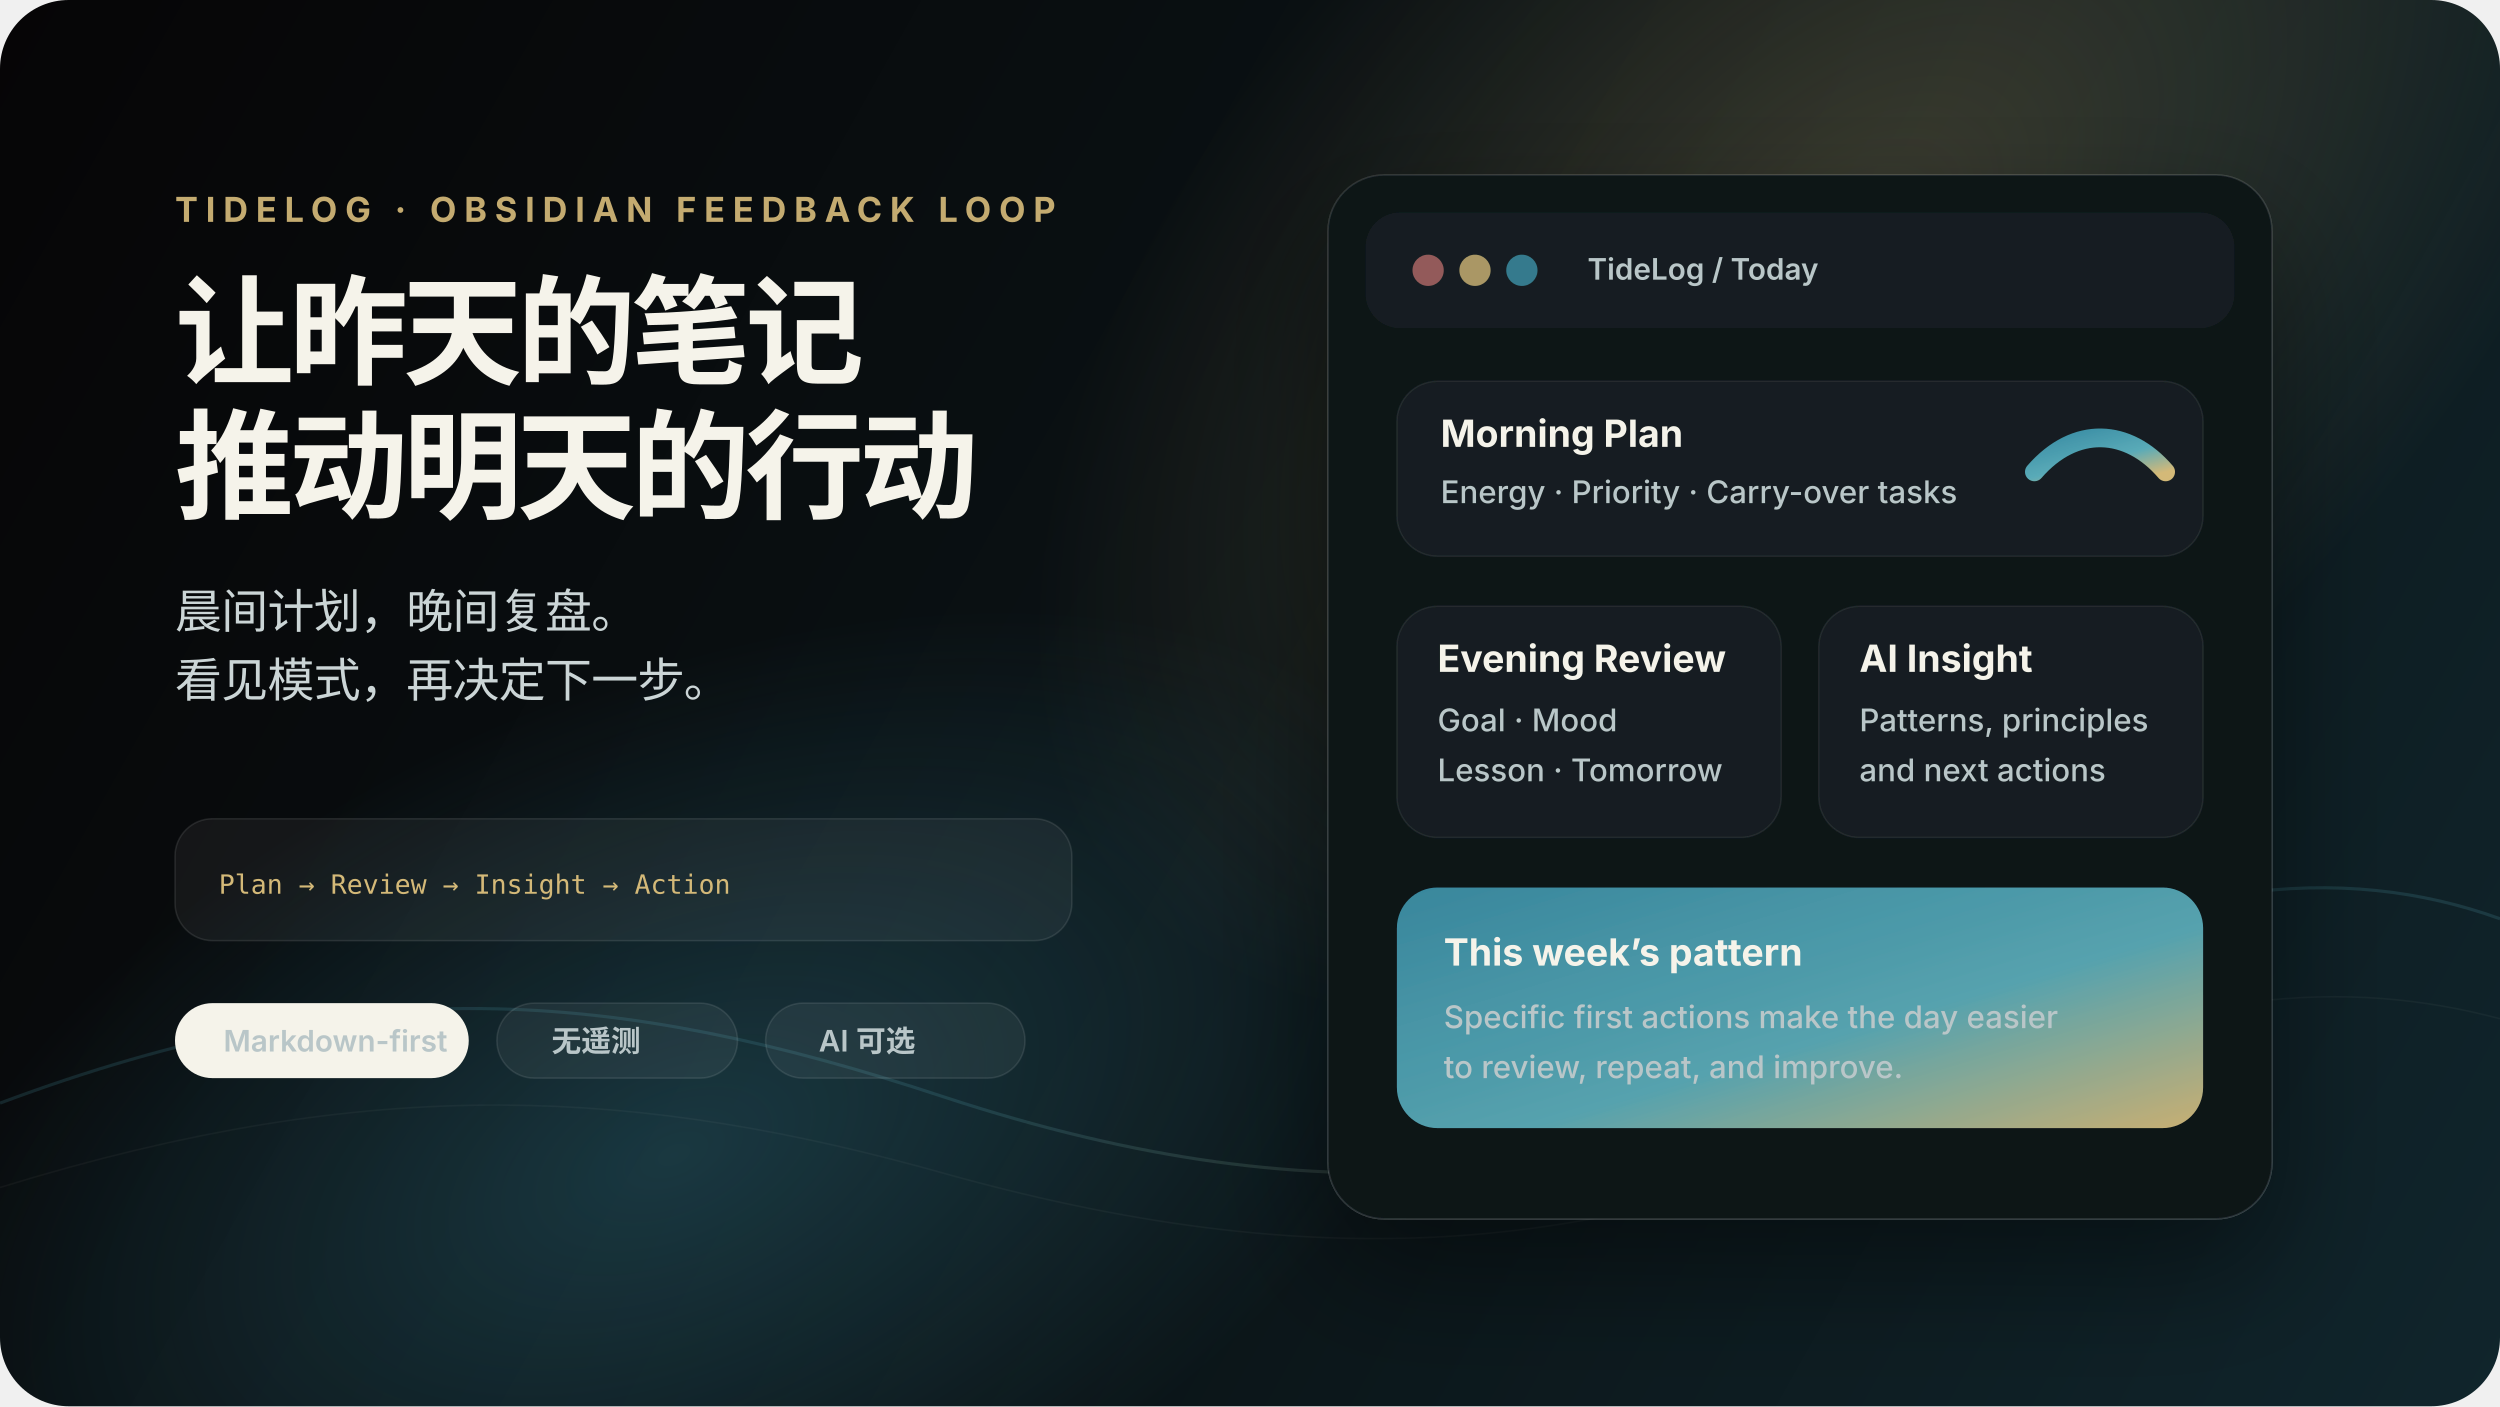
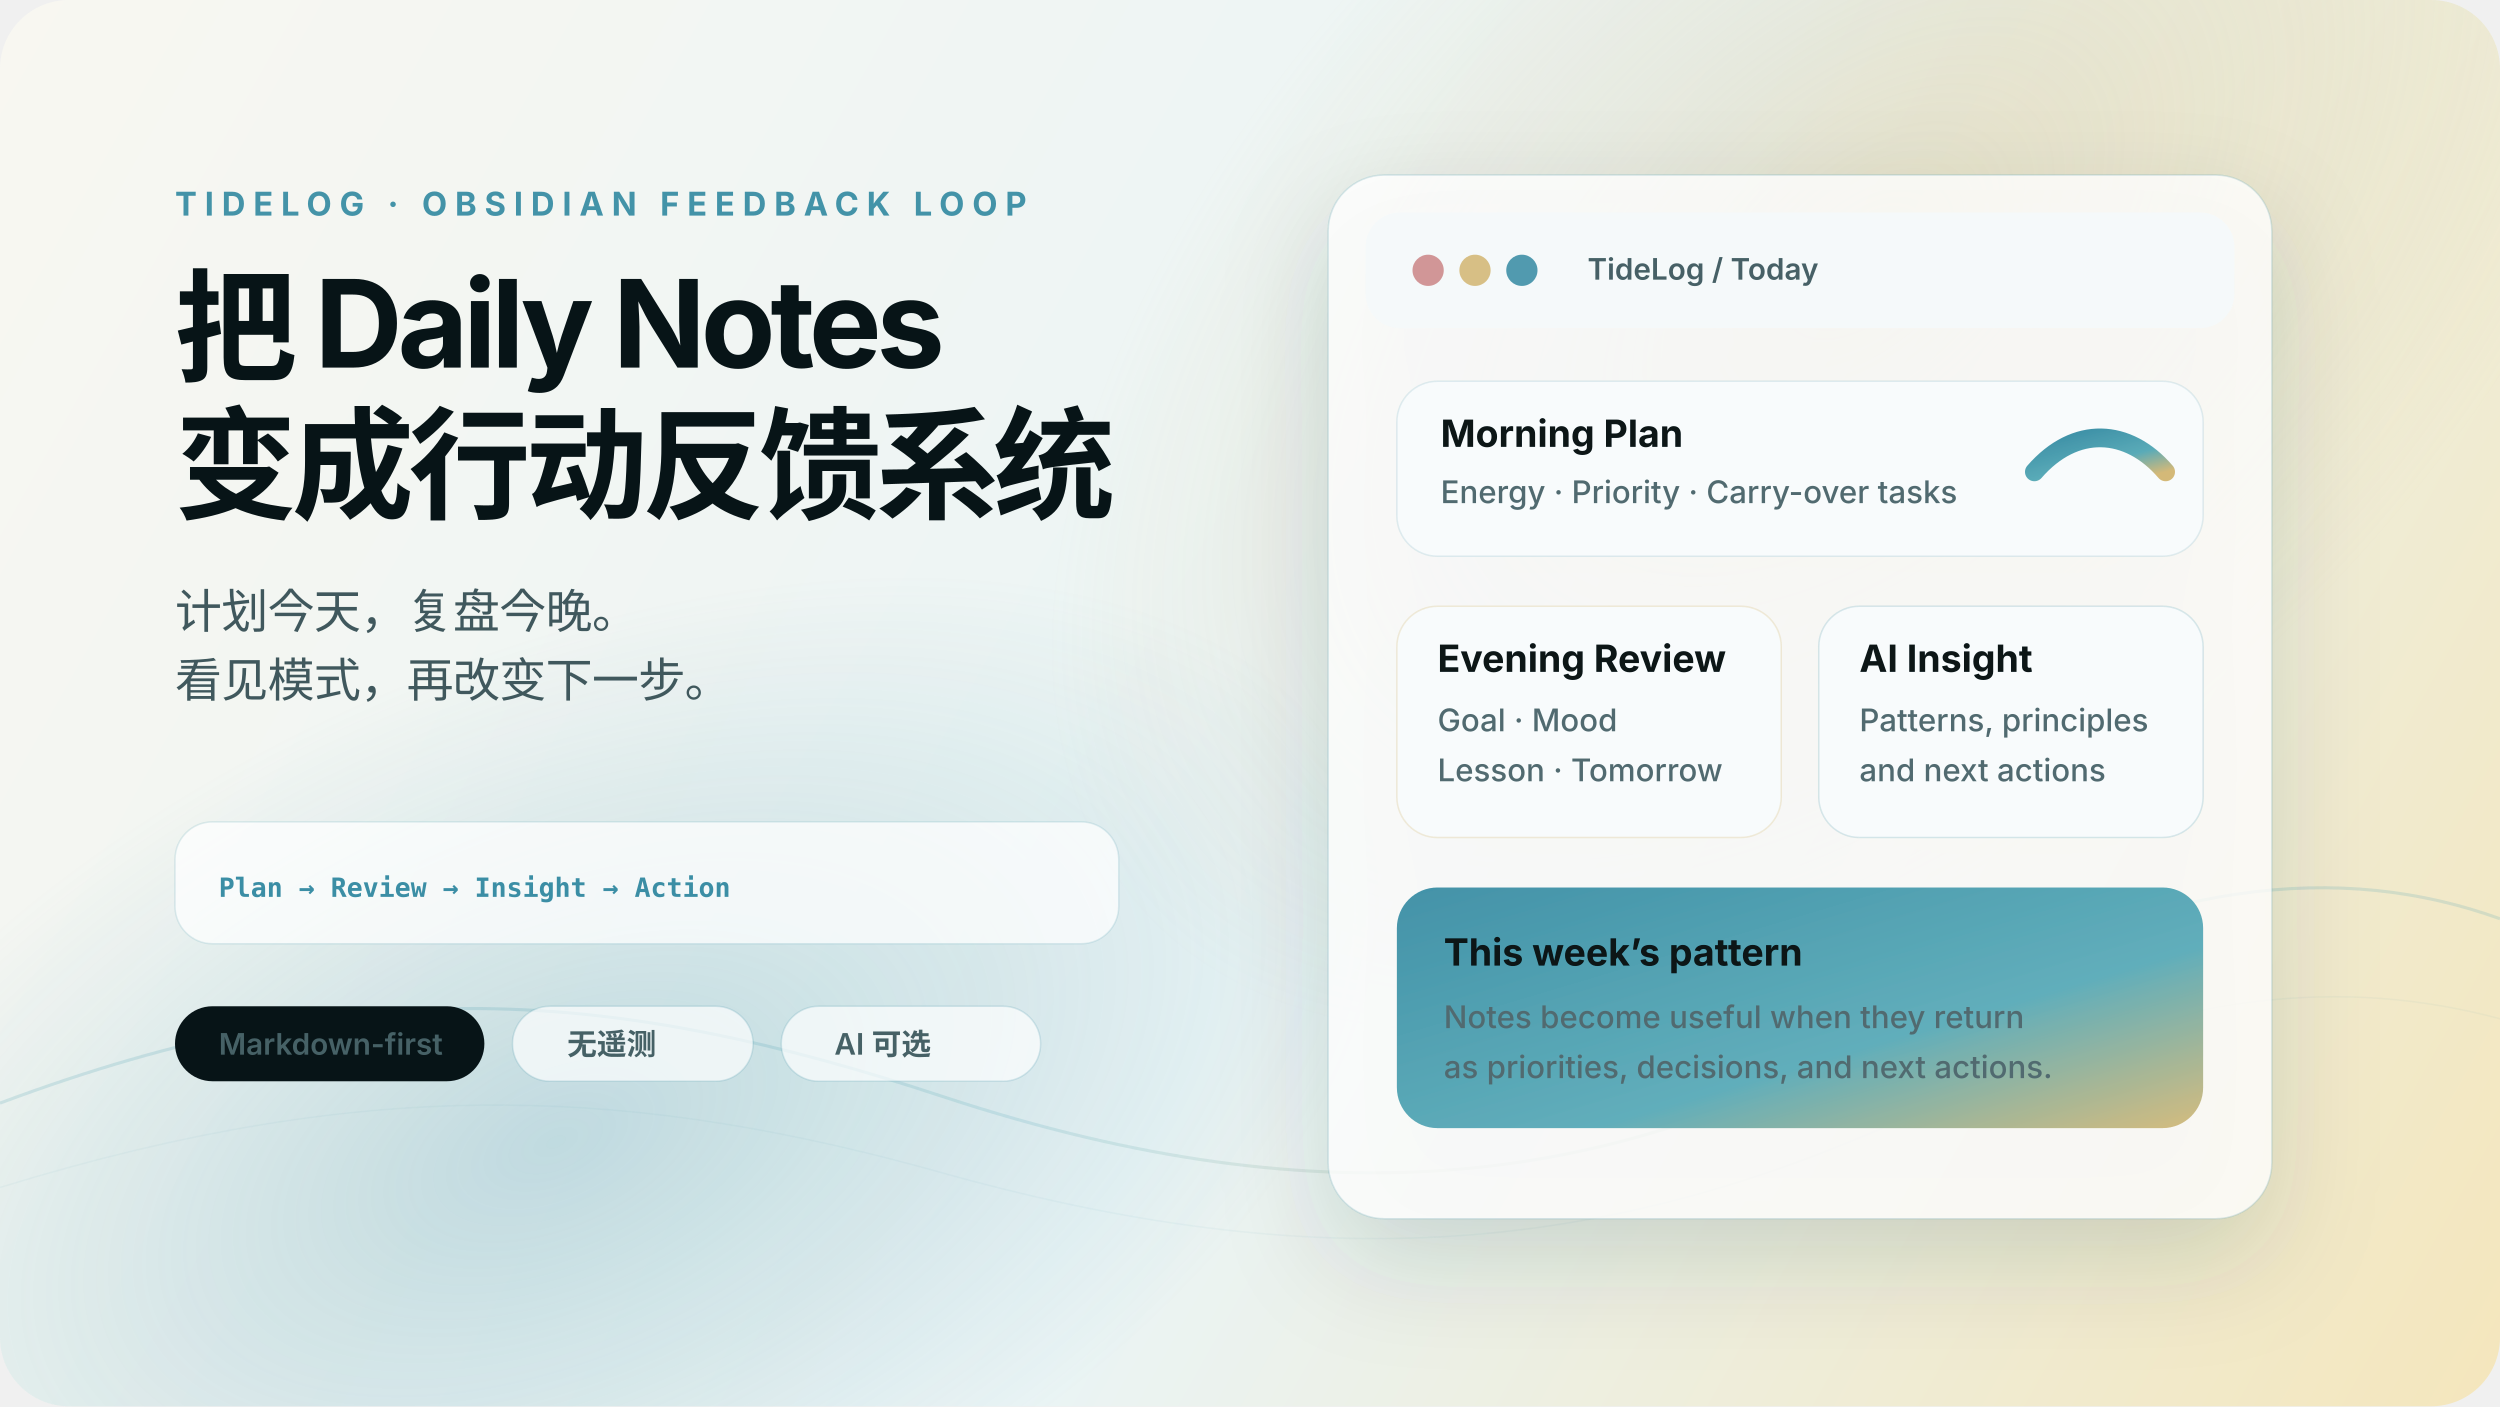
<svg xmlns="http://www.w3.org/2000/svg" width="1600" height="900" viewBox="0 0 1600 900" fill="none" role="img" aria-labelledby="title desc">
  <defs>
    <linearGradient id="bg" x1="0" y1="0" x2="1600" y2="900" gradientUnits="userSpaceOnUse">
-       <stop stop-color="#060506" />
-       <stop offset="0.56" stop-color="#0B1417" />
-       <stop offset="1" stop-color="#10252C" />
+       <stop stop-color="#F8F7F1" />
+       <stop offset="0.55" stop-color="#EAF4F5" />
+       <stop offset="1" stop-color="#F4E6BC" />
    </linearGradient>
-     <radialGradient id="glowA" cx="0" cy="0" r="1" gradientUnits="userSpaceOnUse" gradientTransform="translate(1180 160) rotate(138) scale(620 360)">
-       <stop stop-color="#D4B978" stop-opacity="0.24" />
+     <radialGradient id="glowA" cx="0" cy="0" r="1" gradientUnits="userSpaceOnUse" gradientTransform="translate(1190 170) rotate(138) scale(620 360)">
+       <stop stop-color="#D4B978" stop-opacity="0.32" />
      <stop offset="1" stop-color="#D4B978" stop-opacity="0" />
    </radialGradient>
-     <radialGradient id="glowB" cx="0" cy="0" r="1" gradientUnits="userSpaceOnUse" gradientTransform="translate(430 740) rotate(-24) scale(540 300)">
-       <stop stop-color="#3B8EA5" stop-opacity="0.32" />
+     <radialGradient id="glowB" cx="0" cy="0" r="1" gradientUnits="userSpaceOnUse" gradientTransform="translate(360 730) rotate(-24) scale(560 310)">
+       <stop stop-color="#3B8EA5" stop-opacity="0.26" />
      <stop offset="1" stop-color="#3B8EA5" stop-opacity="0" />
    </radialGradient>
    <linearGradient id="accent" x1="0" y1="0" x2="1" y2="1">
      <stop stop-color="#3B8EA5" />
-       <stop offset="0.58" stop-color="#5AABB8" />
+       <stop offset="0.62" stop-color="#5AABB8" />
      <stop offset="1" stop-color="#D4B978" />
    </linearGradient>
    <filter id="shadow" x="-20%" y="-20%" width="140%" height="150%" color-interpolation-filters="sRGB">
-       <feDropShadow dx="0" dy="34" stdDeviation="38" flood-color="#000000" flood-opacity="0.44" />
+       <feDropShadow dx="0" dy="28" stdDeviation="34" flood-color="#17414B" flood-opacity="0.18" />
    </filter>
    <style>
-       .label{font-family:Inter,-apple-system,BlinkMacSystemFont,"SF Pro Text",sans-serif;font-size:22px;font-weight:650;letter-spacing:5px;fill:#D4B978;opacity:.92}
-       .title{font-family:Inter,-apple-system,BlinkMacSystemFont,"SF Pro Display",sans-serif;font-size:76px;font-weight:680;line-height:1;letter-spacing:-3px;fill:#F5F3EA}
-       .sub{font-family:Inter,-apple-system,BlinkMacSystemFont,"SF Pro Text",sans-serif;font-size:30px;font-weight:430;fill:#CBD5D6;letter-spacing:-.4px}
-       .small{font-family:Inter,-apple-system,BlinkMacSystemFont,"SF Pro Text",sans-serif;font-size:19px;font-weight:560;fill:#B9C6C8}
-       .cardTitle{font-family:Inter,-apple-system,BlinkMacSystemFont,"SF Pro Text",sans-serif;font-size:24px;font-weight:680;fill:#F5F3EA}
-       .body{font-family:Inter,-apple-system,BlinkMacSystemFont,"SF Pro Text",sans-serif;font-size:20px;font-weight:460;fill:#B9C6C8}
-       .mono{font-family:"SF Mono",ui-monospace,Menlo,monospace;font-size:17px;font-weight:520;fill:#D4B978}
+       .label{font-family:Inter,-apple-system,BlinkMacSystemFont,"SF Pro Text",sans-serif;font-size:21px;font-weight:720;letter-spacing:5px;fill:#3B8EA5;opacity:.95}
+       .title{font-family:Inter,-apple-system,BlinkMacSystemFont,"SF Pro Display",sans-serif;font-size:78px;font-weight:720;line-height:1;letter-spacing:-3.2px;fill:#071417}
+       .sub{font-family:Inter,-apple-system,BlinkMacSystemFont,"SF Pro Text",sans-serif;font-size:30px;font-weight:460;fill:#40585D;letter-spacing:-.35px}
+       .small{font-family:Inter,-apple-system,BlinkMacSystemFont,"SF Pro Text",sans-serif;font-size:19px;font-weight:620;fill:#466166}
+       .cardTitle{font-family:Inter,-apple-system,BlinkMacSystemFont,"SF Pro Text",sans-serif;font-size:24px;font-weight:720;fill:#071417}
+       .body{font-family:Inter,-apple-system,BlinkMacSystemFont,"SF Pro Text",sans-serif;font-size:20px;font-weight:480;fill:#516B70}
+       .mono{font-family:"SF Mono",ui-monospace,Menlo,monospace;font-size:17px;font-weight:620;fill:#3B8EA5}
    </style>
  </defs>
  <rect width="1600" height="900" rx="44" fill="url(#bg)" />
  <rect width="1600" height="900" rx="44" fill="url(#glowA)" />
  <rect width="1600" height="900" rx="44" fill="url(#glowB)" />
-   <g opacity=".18">
+   <g opacity=".20">
    <path d="M0 706C230 620 392 632 604 702C850 783 1038 760 1218 654C1378 560 1500 552 1600 588" stroke="url(#accent)" stroke-width="2" />
-     <path d="M0 760C240 686 410 696 608 752C854 820 1040 802 1244 704C1394 632 1502 626 1600 652" stroke="#F5F3EA" stroke-opacity=".22" stroke-width="1" />
+     <path d="M0 760C240 686 410 696 608 752C854 820 1040 802 1244 704C1394 632 1502 626 1600 652" stroke="#3B8EA5" stroke-opacity=".25" stroke-width="1" />
  </g>
-   <g transform="translate(112 142)">
+   <g transform="translate(112 138)">
    <text x="0" y="0" class="label">TIDELOG · OBSIDIAN FEEDBACK LOOP</text>
-     <text x="0" y="98" class="title">让昨天的笔记</text>
-     <text x="0" y="184" class="title">推动明天的行动</text>
-     <text x="0" y="260" class="sub">晨间计划，晚间复盘。</text>
-     <text x="0" y="304" class="sub">看见模式，再决定下一步。</text>
-     <g transform="translate(0 382)">
-       <rect width="574" height="78" rx="24" fill="#FFFFFF" fill-opacity=".052" stroke="#FFFFFF" stroke-opacity=".10" />
+     <text x="0" y="100" class="title">把 Daily Notes</text>
+     <text x="0" y="188" class="title">变成行动反馈系统</text>
+     <text x="0" y="264" class="sub">计划今天，复盘今晚。</text>
+     <text x="0" y="308" class="sub">看见模式，再改变下一步。</text>
+     <g transform="translate(0 388)">
+       <rect width="604" height="78" rx="24" fill="#FFFFFF" fill-opacity=".72" stroke="#3B8EA5" stroke-opacity=".15" />
      <text x="28" y="48" class="mono">Plan → Review → Insight → Action</text>
    </g>
-     <g transform="translate(0 500)">
-       <rect width="188" height="48" rx="24" fill="#F5F3EA" />
-       <text x="31" y="31" class="small" fill="#071417">Markdown-first</text>
-       <rect x="206" width="154" height="48" rx="24" fill="#FFFFFF" fill-opacity=".055" stroke="#FFFFFF" stroke-opacity=".10" />
-       <text x="241" y="31" class="small">无遥测</text>
-       <rect x="378" width="166" height="48" rx="24" fill="#FFFFFF" fill-opacity=".055" stroke="#FFFFFF" stroke-opacity=".10" />
-       <text x="412" y="31" class="small">AI 可选</text>
+     <g transform="translate(0 506)">
+       <rect width="198" height="48" rx="24" fill="#071417" />
+       <text x="28" y="31" class="small" fill="#F8F7F1">Markdown-first</text>
+       <rect x="216" width="154" height="48" rx="24" fill="#FFFFFF" fill-opacity=".68" stroke="#3B8EA5" stroke-opacity=".18" />
+       <text x="251" y="31" class="small">无遥测</text>
+       <rect x="388" width="166" height="48" rx="24" fill="#FFFFFF" fill-opacity=".68" stroke="#3B8EA5" stroke-opacity=".18" />
+       <text x="422" y="31" class="small">AI 可选</text>
    </g>
  </g>
  <g transform="translate(850 112)" filter="url(#shadow)">
-     <rect width="604" height="668" rx="36" fill="#0B1417" stroke="#FFFFFF" stroke-opacity=".12" />
-     <rect x="24" y="24" width="556" height="74" rx="22" fill="#FFFFFF" fill-opacity=".05" />
+     <rect width="604" height="668" rx="36" fill="#FFFFFF" fill-opacity=".78" stroke="#3B8EA5" stroke-opacity=".18" />
+     <rect x="24" y="24" width="556" height="74" rx="22" fill="#F5F9FA" />
    <circle cx="64" cy="61" r="10" fill="#C47070" opacity=".72" />
-     <circle cx="94" cy="61" r="10" fill="#D4B978" opacity=".78" />
-     <circle cx="124" cy="61" r="10" fill="#3B8EA5" opacity=".82" />
+     <circle cx="94" cy="61" r="10" fill="#D4B978" opacity=".90" />
+     <circle cx="124" cy="61" r="10" fill="#3B8EA5" opacity=".88" />
    <text x="166" y="67" class="small">TideLog / Today</text>
    <g transform="translate(44 132)">
-       <rect width="516" height="112" rx="26" fill="#FFFFFF" fill-opacity=".045" stroke="#FFFFFF" stroke-opacity=".075" />
+       <rect width="516" height="112" rx="26" fill="#F8FBFC" stroke="#3B8EA5" stroke-opacity=".14" />
      <text x="28" y="42" class="cardTitle">Morning Plan</text>
      <text x="28" y="78" class="body">Energy · Priority · Carry-over tasks</text>
      <path d="M408 58C434 28 468 30 492 58" stroke="url(#accent)" stroke-width="12" stroke-linecap="round" />
    </g>
    <g transform="translate(44 276)">
-       <rect width="246" height="148" rx="26" fill="#FFFFFF" fill-opacity=".045" stroke="#FFFFFF" stroke-opacity=".075" />
+       <rect width="246" height="148" rx="26" fill="#F8FBFC" stroke="#D4B978" stroke-opacity=".26" />
      <text x="26" y="42" class="cardTitle">Evening Review</text>
      <text x="26" y="80" class="body">Goal · Mood</text>
      <text x="26" y="112" class="body">Lesson · Tomorrow</text>
    </g>
    <g transform="translate(314 276)">
-       <rect width="246" height="148" rx="26" fill="#FFFFFF" fill-opacity=".045" stroke="#FFFFFF" stroke-opacity=".075" />
+       <rect width="246" height="148" rx="26" fill="#F8FBFC" stroke="#3B8EA5" stroke-opacity=".18" />
      <text x="26" y="42" class="cardTitle">AI Insight</text>
      <text x="26" y="80" class="body">Patterns, principles</text>
      <text x="26" y="112" class="body">and next actions</text>
    </g>
    <g transform="translate(44 456)">
-       <rect width="516" height="154" rx="26" fill="url(#accent)" opacity=".94" />
+       <rect width="516" height="154" rx="26" fill="url(#accent)" opacity=".96" />
      <text x="30" y="50" class="cardTitle" fill="#061113">This week’s pattern</text>
-       <text x="30" y="90" class="body" fill="#061113">Specific first actions make the day easier</text>
-       <text x="30" y="122" class="body" fill="#061113">to review, repeat, and improve.</text>
+       <text x="30" y="90" class="body" fill="#061113">Notes become useful when they return</text>
+       <text x="30" y="122" class="body" fill="#061113">as priorities, decisions, and next actions.</text>
    </g>
  </g>
</svg>
